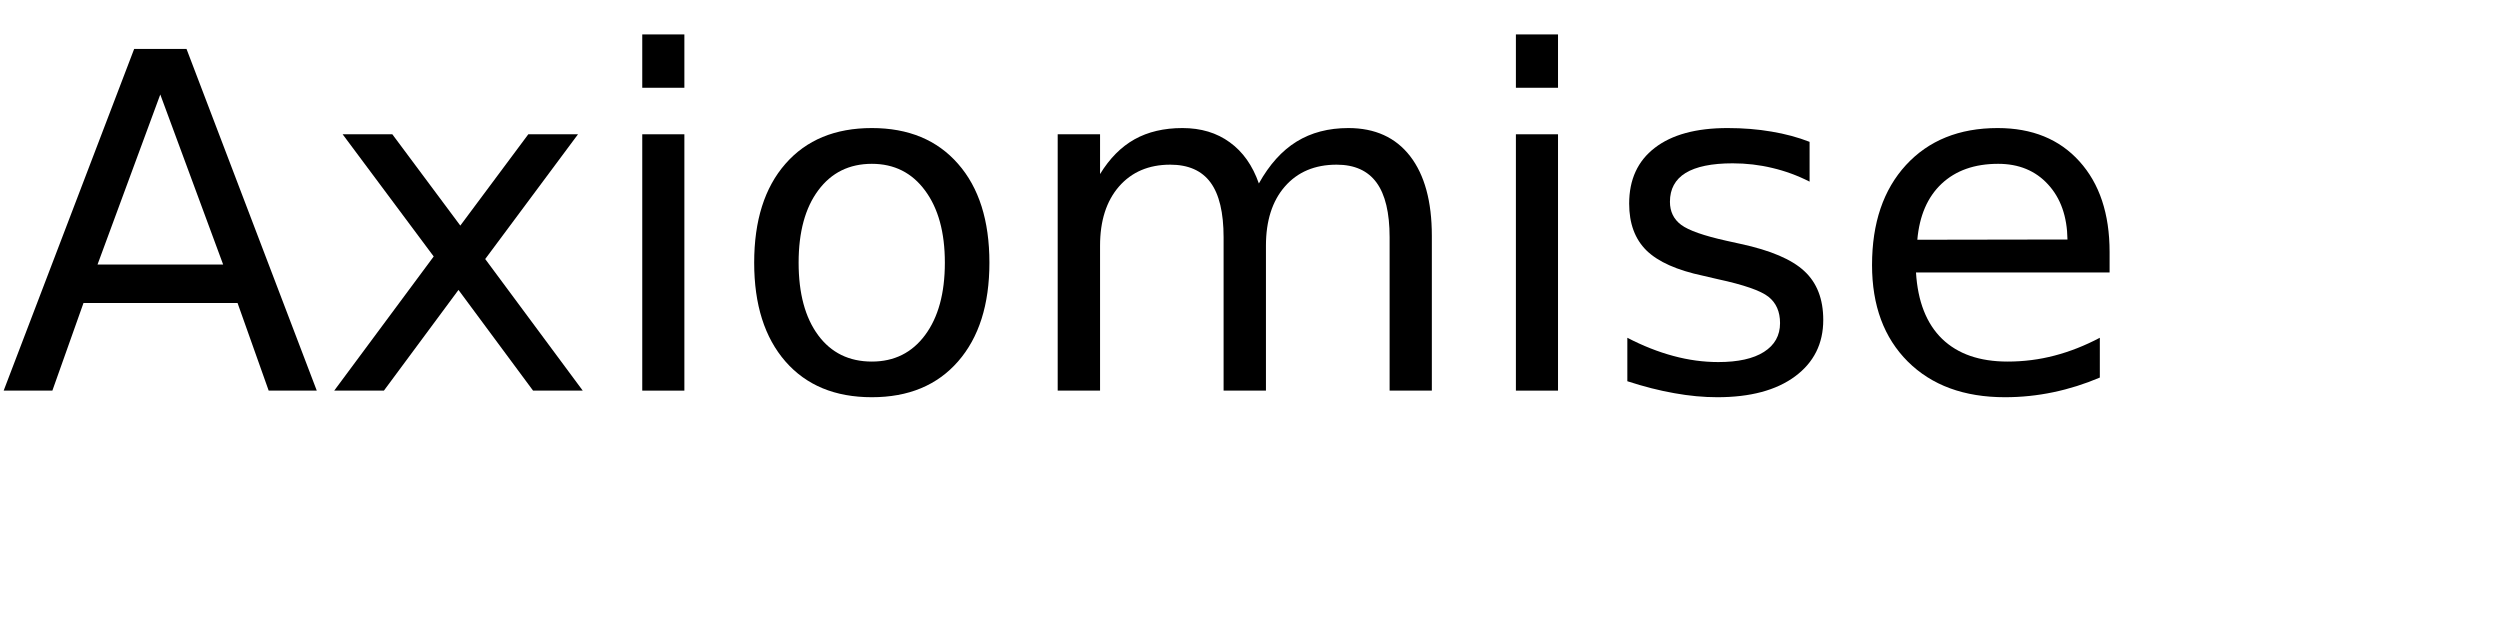
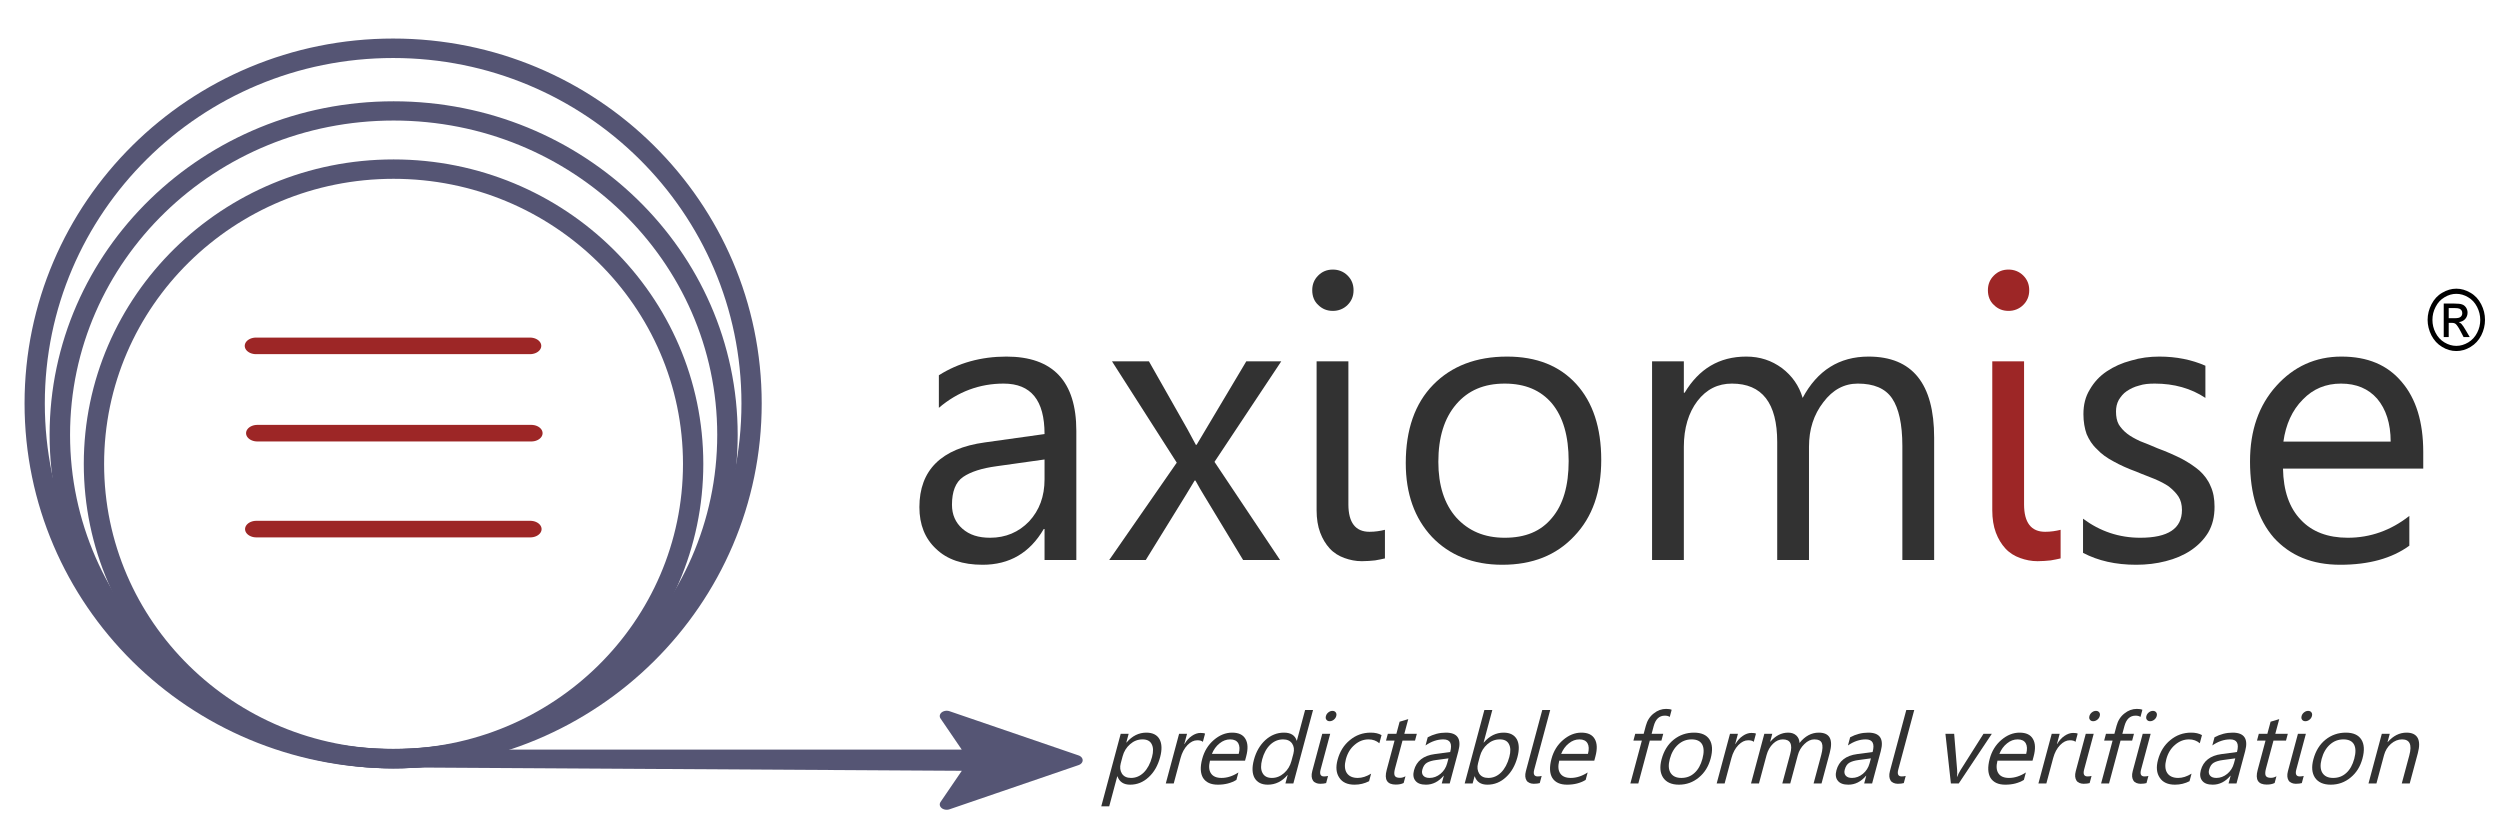
- <svg xmlns="http://www.w3.org/2000/svg" xmlns:xlink="http://www.w3.org/1999/xlink" width="320" height="80" viewBox="0 0 320 80">
-   <defs>
-     <g>
-       <g id="glyph-0-0">
-         <path d="M 20.516 -37.906 L 12.484 -16.141 L 28.562 -16.141 Z M 17.172 -43.734 L 23.875 -43.734 L 40.547 0 L 34.391 0 L 30.406 -11.219 L 10.688 -11.219 L 6.703 0 L 0.469 0 Z M 17.172 -43.734 " />
+ <svg xmlns="http://www.w3.org/2000/svg" width="100%" height="100%" viewBox="0 0 2517 838" version="1.1" xml:space="preserve" style="fill-rule:evenodd;clip-rule:evenodd;stroke-linecap:round;stroke-linejoin:round;stroke-miterlimit:1.5;">
+   <g id="Artboard1" transform="matrix(1.01893,0,0,0.984718,28.152,40.6769)">
+     <rect x="-27.629" y="-41.308" width="2469.33" height="850.667" style="fill:none;" />
+     <g transform="matrix(1.02134,0,0,1.01552,-312.351,-1225.3)">
+       <ellipse cx="659.108" cy="1572.07" rx="346.78" ry="357.569" style="fill:none;stroke:rgb(85,85,116);stroke-width:19.6px;" />
+     </g>
+     <g transform="matrix(0.951146,0,0,0.926188,-265.577,-1052.76)">
+       <ellipse cx="659.108" cy="1572.07" rx="346.78" ry="357.569" style="fill:none;stroke:rgb(85,85,116);stroke-width:21.25px;" />
+     </g>
+     <g transform="matrix(0.853669,0,0,0.842978,-201.428,-892.193)">
+       <ellipse cx="659.108" cy="1572.07" rx="346.78" ry="357.569" style="fill:none;stroke:rgb(85,85,116);stroke-width:23.52px;" />
+     </g>
+     <g transform="matrix(1.34067,0,0,1.01552,-1178.29,-611.502)">
+       <path d="M1047,909.7L1248.84,909.7L1047,909.7Z" style="fill:none;stroke:rgb(157,38,38);stroke-width:16.71px;" />
+     </g>
+     <g transform="matrix(1.34067,0,0,1.01552,-1176.98,-522.241)">
+       <path d="M1047,909.7L1248.84,909.7L1047,909.7Z" style="fill:none;stroke:rgb(157,38,38);stroke-width:16.71px;" />
+     </g>
+     <g transform="matrix(1.34067,0,0,1.01552,-1177.97,-424.165)">
+       <path d="M1047,909.7L1248.84,909.7L1047,909.7Z" style="fill:none;stroke:rgb(157,38,38);stroke-width:16.71px;" />
+     </g>
+     <g transform="matrix(1.16847,0,0,0.925251,-778.965,-1490.26)">
+       <path d="M965.54,2408.04L973.214,2400.24L1465.98,2400.24L1443.56,2357.27L1552.68,2406.11L1443.56,2454.94L1465.98,2411.97L965.54,2408.04Z" style="fill:rgb(85,85,116);stroke:rgb(85,85,116);stroke-width:11.74px;" />
+     </g>
+     <g transform="matrix(0.98142,0,0,1.01552,-264.82,-1063.31)">
+       <g transform="matrix(400,0,0,400,1149.73,1570.19)">
+         <path d="M0.439,-0L0.359,-0L0.359,-0.078L0.357,-0.078C0.322,-0.018 0.271,0.012 0.203,0.012C0.153,0.012 0.114,-0.001 0.086,-0.028C0.058,-0.054 0.044,-0.089 0.044,-0.133C0.044,-0.226 0.099,-0.281 0.209,-0.296L0.359,-0.317C0.359,-0.402 0.325,-0.444 0.256,-0.444C0.196,-0.444 0.141,-0.424 0.093,-0.383L0.093,-0.465C0.142,-0.496 0.199,-0.512 0.263,-0.512C0.38,-0.512 0.439,-0.45 0.439,-0.325L0.439,-0ZM0.359,-0.253L0.238,-0.236C0.201,-0.231 0.173,-0.222 0.154,-0.209C0.135,-0.196 0.126,-0.172 0.126,-0.139C0.126,-0.114 0.135,-0.094 0.152,-0.079C0.17,-0.063 0.193,-0.056 0.222,-0.056C0.261,-0.056 0.294,-0.07 0.32,-0.097C0.346,-0.125 0.359,-0.16 0.359,-0.203L0.359,-0.253Z" style="fill:rgb(50,50,50);fill-rule:nonzero;" />
      </g>
-       <g id="glyph-0-1">
-         <path d="M 32.938 -32.812 L 21.062 -16.844 L 33.547 0 L 27.188 0 L 17.641 -12.891 L 8.094 0 L 1.734 0 L 14.469 -17.172 L 2.812 -32.812 L 9.172 -32.812 L 17.875 -21.125 L 26.578 -32.812 Z M 32.938 -32.812 " />
+       <g transform="matrix(400,0,0,400,1353.24,1570.19)">
+         <path d="M0.446,-0.5L0.278,-0.247L0.443,-0L0.35,-0L0.252,-0.162C0.246,-0.172 0.238,-0.185 0.23,-0.2L0.228,-0.2C0.226,-0.197 0.219,-0.185 0.205,-0.162L0.105,-0L0.013,-0L0.183,-0.245L0.02,-0.5L0.113,-0.5L0.21,-0.329C0.217,-0.316 0.224,-0.303 0.231,-0.29L0.233,-0.29L0.358,-0.5L0.446,-0.5Z" style="fill:rgb(50,50,50);fill-rule:nonzero;" />
      </g>
-       <g id="glyph-0-2">
-         <path d="M 5.656 -32.812 L 11.047 -32.812 L 11.047 0 L 5.656 0 Z M 5.656 -45.594 L 11.047 -45.594 L 11.047 -38.766 L 5.656 -38.766 Z M 5.656 -45.594 " />
+       <g transform="matrix(400,0,0,400,1536.84,1570.19)">
+         <path d="M0.117,-0.627C0.102,-0.627 0.09,-0.632 0.08,-0.642C0.07,-0.651 0.065,-0.664 0.065,-0.679C0.065,-0.694 0.07,-0.706 0.08,-0.716C0.09,-0.726 0.102,-0.731 0.117,-0.731C0.131,-0.731 0.144,-0.726 0.154,-0.716C0.164,-0.706 0.169,-0.694 0.169,-0.679C0.169,-0.664 0.164,-0.652 0.154,-0.642C0.144,-0.632 0.131,-0.627 0.117,-0.627ZM0.156,-0.14C0.156,-0.094 0.174,-0.071 0.209,-0.071C0.223,-0.071 0.236,-0.073 0.248,-0.076L0.248,-0.004C0.241,-0.002 0.233,-0.001 0.223,0.001C0.213,0.002 0.202,0.003 0.19,0.003C0.174,0.003 0.16,0 0.146,-0.005C0.132,-0.01 0.119,-0.018 0.109,-0.029C0.099,-0.04 0.091,-0.053 0.085,-0.069C0.079,-0.085 0.076,-0.104 0.076,-0.125L0.076,-0.5L0.156,-0.5L0.156,-0.14Z" style="fill:rgb(50,50,50);fill-rule:nonzero;" />
      </g>
-       <g id="glyph-0-3">
-         <path d="M 18.375 -29.031 C 15.477 -29.031 13.191 -27.898 11.516 -25.641 C 9.836 -23.391 9 -20.301 9 -16.375 C 9 -12.445 9.832 -9.352 11.5 -7.094 C 13.164 -4.844 15.457 -3.719 18.375 -3.719 C 21.238 -3.719 23.508 -4.848 25.188 -7.109 C 26.875 -9.379 27.719 -12.469 27.719 -16.375 C 27.719 -20.258 26.875 -23.336 25.188 -25.609 C 23.508 -27.891 21.238 -29.031 18.375 -29.031 Z M 18.375 -33.609 C 23.062 -33.609 26.738 -32.082 29.406 -29.031 C 32.082 -25.988 33.422 -21.77 33.422 -16.375 C 33.422 -11.008 32.082 -6.797 29.406 -3.734 C 26.738 -0.68 23.062 0.844 18.375 0.844 C 13.664 0.844 9.977 -0.68 7.312 -3.734 C 4.645 -6.797 3.312 -11.008 3.312 -16.375 C 3.312 -21.77 4.645 -25.988 7.312 -29.031 C 9.977 -32.082 13.664 -33.609 18.375 -33.609 Z M 18.375 -33.609 " />
+       <g transform="matrix(400,0,0,400,1638.21,1570.19)">
+         <path d="M0.29,0.012C0.216,0.012 0.157,-0.012 0.113,-0.058C0.069,-0.105 0.047,-0.167 0.047,-0.244C0.047,-0.328 0.07,-0.394 0.116,-0.441C0.162,-0.488 0.224,-0.512 0.302,-0.512C0.376,-0.512 0.434,-0.489 0.476,-0.443C0.518,-0.397 0.539,-0.333 0.539,-0.252C0.539,-0.172 0.517,-0.108 0.471,-0.06C0.426,-0.012 0.366,0.012 0.29,0.012ZM0.296,-0.444C0.244,-0.444 0.204,-0.427 0.174,-0.392C0.144,-0.357 0.129,-0.309 0.129,-0.247C0.129,-0.188 0.144,-0.141 0.174,-0.107C0.205,-0.073 0.245,-0.056 0.296,-0.056C0.348,-0.056 0.387,-0.072 0.415,-0.106C0.443,-0.139 0.457,-0.187 0.457,-0.249C0.457,-0.312 0.443,-0.36 0.415,-0.394C0.387,-0.427 0.348,-0.444 0.296,-0.444Z" style="fill:rgb(50,50,50);fill-rule:nonzero;" />
      </g>
-       <g id="glyph-0-4">
-         <path d="M 31.203 -26.516 C 32.547 -28.93 34.156 -30.719 36.031 -31.875 C 37.906 -33.031 40.113 -33.609 42.656 -33.609 C 46.07 -33.609 48.707 -32.41 50.562 -30.016 C 52.414 -27.617 53.344 -24.219 53.344 -19.812 L 53.344 0 L 47.938 0 L 47.938 -19.625 C 47.938 -22.77 47.379 -25.102 46.266 -26.625 C 45.148 -28.156 43.445 -28.922 41.156 -28.922 C 38.363 -28.922 36.156 -27.988 34.531 -26.125 C 32.914 -24.27 32.109 -21.742 32.109 -18.547 L 32.109 0 L 26.688 0 L 26.688 -19.625 C 26.688 -22.789 26.129 -25.129 25.016 -26.641 C 23.898 -28.16 22.18 -28.922 19.859 -28.922 C 17.109 -28.922 14.922 -27.988 13.297 -26.125 C 11.68 -24.258 10.875 -21.734 10.875 -18.547 L 10.875 0 L 5.453 0 L 5.453 -32.812 L 10.875 -32.812 L 10.875 -27.719 C 12.102 -29.727 13.578 -31.211 15.297 -32.172 C 17.016 -33.129 19.055 -33.609 21.422 -33.609 C 23.797 -33.609 25.816 -33 27.484 -31.781 C 29.16 -30.57 30.398 -28.816 31.203 -26.516 Z M 31.203 -26.516 " />
+       <g transform="matrix(400,0,0,400,1872.58,1570.19)">
+         <path d="M0.791,-0L0.711,-0L0.711,-0.287C0.711,-0.342 0.702,-0.382 0.685,-0.407C0.668,-0.432 0.639,-0.444 0.599,-0.444C0.565,-0.444 0.536,-0.429 0.512,-0.397C0.488,-0.366 0.476,-0.329 0.476,-0.285L0.476,-0L0.396,-0L0.396,-0.297C0.396,-0.395 0.358,-0.444 0.282,-0.444C0.247,-0.444 0.218,-0.43 0.195,-0.4C0.173,-0.371 0.161,-0.332 0.161,-0.285L0.161,-0L0.081,-0L0.081,-0.5L0.161,-0.5L0.161,-0.421L0.163,-0.421C0.199,-0.481 0.25,-0.512 0.318,-0.512C0.353,-0.512 0.382,-0.502 0.408,-0.483C0.433,-0.464 0.451,-0.439 0.46,-0.408C0.497,-0.477 0.552,-0.512 0.626,-0.512C0.736,-0.512 0.791,-0.444 0.791,-0.308L0.791,-0Z" style="fill:rgb(50,50,50);fill-rule:nonzero;" />
      </g>
-       <g id="glyph-0-5">
-         <path d="M 26.578 -31.844 L 26.578 -26.75 C 25.047 -27.531 23.457 -28.113 21.812 -28.5 C 20.176 -28.895 18.484 -29.094 16.734 -29.094 C 14.055 -29.094 12.047 -28.68 10.703 -27.859 C 9.367 -27.035 8.703 -25.805 8.703 -24.172 C 8.703 -22.922 9.18 -21.938 10.141 -21.219 C 11.098 -20.508 13.02 -19.832 15.906 -19.188 L 17.75 -18.781 C 21.582 -17.957 24.301 -16.797 25.906 -15.297 C 27.52 -13.805 28.328 -11.723 28.328 -9.047 C 28.328 -6.004 27.117 -3.594 24.703 -1.812 C 22.297 -0.039 18.984 0.844 14.766 0.844 C 13.004 0.844 11.172 0.672 9.266 0.328 C 7.367 -0.004 5.363 -0.516 3.25 -1.203 L 3.25 -6.766 C 5.238 -5.734 7.203 -4.957 9.141 -4.438 C 11.078 -3.914 12.992 -3.656 14.891 -3.656 C 17.422 -3.656 19.367 -4.086 20.734 -4.953 C 22.109 -5.828 22.797 -7.055 22.797 -8.641 C 22.797 -10.109 22.301 -11.234 21.312 -12.016 C 20.32 -12.797 18.16 -13.547 14.828 -14.266 L 12.953 -14.703 C 9.609 -15.41 7.191 -16.488 5.703 -17.938 C 4.223 -19.395 3.484 -21.395 3.484 -23.938 C 3.484 -27.02 4.578 -29.398 6.766 -31.078 C 8.953 -32.766 12.055 -33.609 16.078 -33.609 C 18.078 -33.609 19.953 -33.457 21.703 -33.156 C 23.461 -32.863 25.086 -32.426 26.578 -31.844 Z M 26.578 -31.844 " />
+       <g transform="matrix(400,0,0,400,2217.11,1570.19)">
+         <path d="M0.117,-0.627C0.102,-0.627 0.09,-0.632 0.08,-0.642C0.07,-0.651 0.065,-0.664 0.065,-0.679C0.065,-0.694 0.07,-0.706 0.08,-0.716C0.09,-0.726 0.102,-0.731 0.117,-0.731C0.131,-0.731 0.144,-0.726 0.154,-0.716C0.164,-0.706 0.169,-0.694 0.169,-0.679C0.169,-0.664 0.164,-0.652 0.154,-0.642C0.144,-0.632 0.131,-0.627 0.117,-0.627ZM0.156,-0.14C0.156,-0.094 0.174,-0.071 0.209,-0.071C0.223,-0.071 0.236,-0.073 0.248,-0.076L0.248,-0.004C0.241,-0.002 0.233,-0.001 0.223,0.001C0.213,0.002 0.202,0.003 0.19,0.003C0.174,0.003 0.16,0 0.146,-0.005C0.132,-0.01 0.119,-0.018 0.109,-0.029C0.099,-0.04 0.091,-0.053 0.085,-0.069C0.079,-0.085 0.076,-0.104 0.076,-0.125L0.076,-0.5L0.156,-0.5L0.156,-0.14Z" style="fill:rgb(157,38,38);fill-rule:nonzero;" />
      </g>
-       <g id="glyph-0-6">
-         <path d="M 33.719 -17.75 L 33.719 -15.125 L 8.938 -15.125 C 9.164 -11.406 10.281 -8.57 12.281 -6.625 C 14.289 -4.688 17.082 -3.719 20.656 -3.719 C 22.727 -3.719 24.734 -3.973 26.672 -4.484 C 28.617 -4.992 30.551 -5.754 32.469 -6.766 L 32.469 -1.672 C 30.531 -0.848 28.547 -0.223 26.516 0.203 C 24.484 0.629 22.422 0.844 20.328 0.844 C 15.098 0.844 10.953 -0.676 7.891 -3.719 C 4.836 -6.77 3.312 -10.891 3.312 -16.078 C 3.312 -21.453 4.758 -25.719 7.656 -28.875 C 10.562 -32.031 14.473 -33.609 19.391 -33.609 C 23.805 -33.609 27.297 -32.188 29.859 -29.344 C 32.43 -26.5 33.719 -22.633 33.719 -17.75 Z M 28.328 -19.344 C 28.285 -22.289 27.457 -24.641 25.844 -26.391 C 24.238 -28.148 22.109 -29.031 19.453 -29.031 C 16.441 -29.031 14.031 -28.18 12.219 -26.484 C 10.414 -24.785 9.379 -22.395 9.109 -19.312 Z M 28.328 -19.344 " />
+       <g transform="matrix(400,0,0,400,2318.48,1570.19)">
+         <path d="M0.051,-0.018L0.051,-0.104C0.094,-0.072 0.142,-0.056 0.195,-0.056C0.265,-0.056 0.3,-0.079 0.3,-0.126C0.3,-0.139 0.297,-0.151 0.291,-0.16C0.285,-0.169 0.277,-0.177 0.267,-0.185C0.257,-0.192 0.245,-0.198 0.231,-0.204C0.217,-0.21 0.202,-0.215 0.186,-0.222C0.164,-0.23 0.144,-0.239 0.128,-0.248C0.111,-0.257 0.097,-0.267 0.086,-0.279C0.074,-0.29 0.066,-0.303 0.06,-0.317C0.055,-0.331 0.052,-0.348 0.052,-0.367C0.052,-0.391 0.057,-0.411 0.068,-0.429C0.079,-0.448 0.093,-0.463 0.111,-0.475C0.129,-0.487 0.149,-0.496 0.172,-0.502C0.195,-0.509 0.219,-0.512 0.243,-0.512C0.286,-0.512 0.325,-0.504 0.359,-0.489L0.359,-0.408C0.323,-0.432 0.28,-0.444 0.232,-0.444C0.217,-0.444 0.204,-0.443 0.192,-0.439C0.18,-0.436 0.17,-0.431 0.161,-0.425C0.152,-0.419 0.146,-0.411 0.141,-0.403C0.136,-0.394 0.134,-0.384 0.134,-0.374C0.134,-0.361 0.136,-0.35 0.141,-0.341C0.146,-0.333 0.153,-0.325 0.162,-0.318C0.171,-0.311 0.182,-0.305 0.195,-0.299C0.208,-0.294 0.223,-0.288 0.239,-0.281C0.261,-0.273 0.281,-0.264 0.299,-0.255C0.316,-0.246 0.331,-0.236 0.344,-0.225C0.356,-0.214 0.366,-0.201 0.372,-0.186C0.379,-0.171 0.382,-0.154 0.382,-0.134C0.382,-0.109 0.377,-0.088 0.366,-0.069C0.355,-0.051 0.34,-0.036 0.322,-0.024C0.304,-0.012 0.283,-0.003 0.259,0.003C0.236,0.009 0.211,0.012 0.185,0.012C0.133,0.012 0.089,0.002 0.051,-0.018Z" style="fill:rgb(50,50,50);fill-rule:nonzero;" />
+       </g>
+       <g transform="matrix(400,0,0,400,2488.21,1570.19)">
+         <path d="M0.483,-0.23L0.13,-0.23C0.131,-0.174 0.146,-0.131 0.175,-0.101C0.203,-0.071 0.243,-0.056 0.293,-0.056C0.349,-0.056 0.401,-0.074 0.448,-0.111L0.448,-0.036C0.404,-0.004 0.346,0.012 0.274,0.012C0.203,0.012 0.148,-0.011 0.107,-0.056C0.067,-0.102 0.047,-0.166 0.047,-0.248C0.047,-0.326 0.069,-0.389 0.113,-0.438C0.157,-0.487 0.212,-0.512 0.277,-0.512C0.343,-0.512 0.393,-0.491 0.429,-0.448C0.465,-0.406 0.483,-0.347 0.483,-0.272L0.483,-0.23ZM0.401,-0.298C0.401,-0.344 0.389,-0.38 0.367,-0.406C0.345,-0.431 0.315,-0.444 0.276,-0.444C0.238,-0.444 0.206,-0.431 0.18,-0.404C0.153,-0.377 0.137,-0.341 0.131,-0.298L0.401,-0.298Z" style="fill:rgb(50,50,50);fill-rule:nonzero;" />
      </g>
    </g>
-   </defs>
-   <g fill="rgb(0%, 0%, 0%)" fill-opacity="1">
-     <use xlink:href="#glyph-0-0" x="0" y="50" />
-     <use xlink:href="#glyph-0-1" x="41.045" y="50" />
-     <use xlink:href="#glyph-0-2" x="76.553" y="50" />
-     <use xlink:href="#glyph-0-3" x="93.223" y="50" />
-     <use xlink:href="#glyph-0-4" x="129.932" y="50" />
-     <use xlink:href="#glyph-0-2" x="188.379" y="50" />
-     <use xlink:href="#glyph-0-5" x="205.049" y="50" />
-     <use xlink:href="#glyph-0-6" x="236.309" y="50" />
+     <g transform="matrix(0.98142,0,0,1.01552,-11.5214,-1186.71)">
+       <g transform="matrix(100,0,-26.7949,100,1090.41,1916.71)">
+         <path d="M0.163,-0.072L0.161,-0.072L0.161,0.23L0.081,0.23L0.081,-0.5L0.161,-0.5L0.161,-0.412L0.163,-0.412C0.202,-0.479 0.26,-0.512 0.336,-0.512C0.4,-0.512 0.451,-0.489 0.487,-0.445C0.523,-0.4 0.541,-0.34 0.541,-0.265C0.541,-0.181 0.521,-0.114 0.48,-0.064C0.439,-0.013 0.384,0.012 0.313,0.012C0.248,0.012 0.198,-0.016 0.163,-0.072ZM0.161,-0.274L0.161,-0.204C0.161,-0.163 0.175,-0.128 0.201,-0.099C0.228,-0.07 0.262,-0.056 0.304,-0.056C0.352,-0.056 0.39,-0.074 0.418,-0.111C0.445,-0.148 0.459,-0.2 0.459,-0.266C0.459,-0.322 0.446,-0.365 0.42,-0.397C0.395,-0.429 0.36,-0.444 0.316,-0.444C0.269,-0.444 0.232,-0.428 0.204,-0.396C0.175,-0.363 0.161,-0.323 0.161,-0.274Z" style="fill:rgb(50,50,50);fill-rule:nonzero;" />
+       </g>
+       <g transform="matrix(100,0,-26.7949,100,1149.2,1916.71)">
+         <path d="M0.342,-0.419C0.328,-0.43 0.308,-0.435 0.281,-0.435C0.247,-0.435 0.219,-0.419 0.196,-0.387C0.173,-0.354 0.161,-0.311 0.161,-0.255L0.161,-0L0.081,-0L0.081,-0.5L0.161,-0.5L0.161,-0.397L0.163,-0.397C0.174,-0.432 0.192,-0.46 0.215,-0.479C0.239,-0.499 0.265,-0.509 0.294,-0.509C0.315,-0.509 0.331,-0.507 0.342,-0.502L0.342,-0.419Z" style="fill:rgb(50,50,50);fill-rule:nonzero;" />
+       </g>
+       <g transform="matrix(100,0,-26.7949,100,1182.64,1916.71)">
+         <path d="M0.483,-0.23L0.13,-0.23C0.131,-0.174 0.146,-0.131 0.175,-0.101C0.203,-0.071 0.243,-0.056 0.293,-0.056C0.349,-0.056 0.401,-0.074 0.448,-0.111L0.448,-0.036C0.404,-0.004 0.346,0.012 0.274,0.012C0.203,0.012 0.148,-0.011 0.107,-0.056C0.067,-0.102 0.047,-0.166 0.047,-0.248C0.047,-0.326 0.069,-0.389 0.113,-0.438C0.157,-0.487 0.212,-0.512 0.277,-0.512C0.343,-0.512 0.393,-0.491 0.429,-0.448C0.465,-0.406 0.483,-0.347 0.483,-0.272L0.483,-0.23ZM0.401,-0.298C0.401,-0.344 0.389,-0.38 0.367,-0.406C0.345,-0.431 0.315,-0.444 0.276,-0.444C0.238,-0.444 0.206,-0.431 0.18,-0.404C0.153,-0.377 0.137,-0.341 0.131,-0.298L0.401,-0.298Z" style="fill:rgb(50,50,50);fill-rule:nonzero;" />
+       </g>
+       <g transform="matrix(100,0,-26.7949,100,1234.94,1916.71)">
+         <path d="M0.508,-0L0.428,-0L0.428,-0.085L0.426,-0.085C0.389,-0.021 0.331,0.012 0.254,0.012C0.191,0.012 0.141,-0.011 0.103,-0.055C0.066,-0.1 0.047,-0.161 0.047,-0.238C0.047,-0.321 0.068,-0.387 0.109,-0.437C0.151,-0.487 0.207,-0.512 0.276,-0.512C0.345,-0.512 0.395,-0.485 0.426,-0.431L0.428,-0.431L0.428,-0.74L0.508,-0.74L0.508,-0ZM0.428,-0.226L0.428,-0.3C0.428,-0.34 0.414,-0.374 0.388,-0.402C0.361,-0.43 0.327,-0.444 0.286,-0.444C0.237,-0.444 0.199,-0.426 0.171,-0.391C0.143,-0.355 0.129,-0.305 0.129,-0.242C0.129,-0.185 0.142,-0.139 0.169,-0.106C0.196,-0.072 0.232,-0.056 0.277,-0.056C0.322,-0.056 0.358,-0.072 0.386,-0.104C0.414,-0.136 0.428,-0.177 0.428,-0.226Z" style="fill:rgb(50,50,50);fill-rule:nonzero;" />
+       </g>
+       <g transform="matrix(100,0,-26.7949,100,1293.83,1916.71)">
+         <path d="M0.117,-0.627C0.102,-0.627 0.09,-0.632 0.08,-0.642C0.07,-0.651 0.065,-0.664 0.065,-0.679C0.065,-0.694 0.07,-0.706 0.08,-0.716C0.09,-0.726 0.102,-0.731 0.117,-0.731C0.131,-0.731 0.144,-0.726 0.154,-0.716C0.164,-0.706 0.169,-0.694 0.169,-0.679C0.169,-0.664 0.164,-0.652 0.154,-0.642C0.144,-0.632 0.131,-0.627 0.117,-0.627ZM0.156,-0.14C0.156,-0.094 0.174,-0.071 0.209,-0.071C0.223,-0.071 0.236,-0.073 0.248,-0.076L0.248,-0.004C0.241,-0.002 0.233,-0.001 0.223,0.001C0.213,0.002 0.202,0.003 0.19,0.003C0.174,0.003 0.16,0 0.146,-0.005C0.132,-0.01 0.119,-0.018 0.109,-0.029C0.099,-0.04 0.091,-0.053 0.085,-0.069C0.079,-0.085 0.076,-0.104 0.076,-0.125L0.076,-0.5L0.156,-0.5L0.156,-0.14Z" style="fill:rgb(50,50,50);fill-rule:nonzero;" />
+       </g>
+       <g transform="matrix(100,0,-26.7949,100,1319.17,1916.71)">
+         <path d="M0.422,-0.023C0.383,0 0.338,0.012 0.285,0.012C0.214,0.012 0.156,-0.011 0.113,-0.058C0.069,-0.104 0.047,-0.164 0.047,-0.238C0.047,-0.321 0.07,-0.387 0.118,-0.437C0.165,-0.487 0.228,-0.512 0.307,-0.512C0.351,-0.512 0.389,-0.504 0.423,-0.487L0.423,-0.405C0.386,-0.431 0.346,-0.444 0.304,-0.444C0.253,-0.444 0.211,-0.426 0.178,-0.389C0.145,-0.353 0.129,-0.305 0.129,-0.245C0.129,-0.187 0.144,-0.14 0.175,-0.106C0.206,-0.073 0.247,-0.056 0.299,-0.056C0.342,-0.056 0.383,-0.07 0.422,-0.099L0.422,-0.023Z" style="fill:rgb(50,50,50);fill-rule:nonzero;" />
+       </g>
+       <g transform="matrix(100,0,-26.7949,100,1365.36,1916.71)">
+         <path d="M0.313,-0.005C0.294,0.006 0.269,0.011 0.238,0.011C0.151,0.011 0.107,-0.038 0.107,-0.136L0.107,-0.432L0.021,-0.432L0.021,-0.5L0.107,-0.5L0.107,-0.622L0.187,-0.648L0.187,-0.5L0.313,-0.5L0.313,-0.432L0.187,-0.432L0.187,-0.15C0.187,-0.116 0.193,-0.092 0.204,-0.078C0.215,-0.064 0.234,-0.057 0.261,-0.057C0.281,-0.057 0.298,-0.062 0.313,-0.073L0.313,-0.005Z" style="fill:rgb(50,50,50);fill-rule:nonzero;" />
+       </g>
+       <g transform="matrix(100,0,-26.7949,100,1399.25,1916.71)">
+         <path d="M0.439,-0L0.359,-0L0.359,-0.078L0.357,-0.078C0.322,-0.018 0.271,0.012 0.203,0.012C0.153,0.012 0.114,-0.001 0.086,-0.028C0.058,-0.054 0.044,-0.089 0.044,-0.133C0.044,-0.226 0.099,-0.281 0.209,-0.296L0.359,-0.317C0.359,-0.402 0.325,-0.444 0.256,-0.444C0.196,-0.444 0.141,-0.424 0.093,-0.383L0.093,-0.465C0.142,-0.496 0.199,-0.512 0.263,-0.512C0.38,-0.512 0.439,-0.45 0.439,-0.325L0.439,-0ZM0.359,-0.253L0.238,-0.236C0.201,-0.231 0.173,-0.222 0.154,-0.209C0.135,-0.196 0.126,-0.172 0.126,-0.139C0.126,-0.114 0.135,-0.094 0.152,-0.079C0.17,-0.063 0.193,-0.056 0.222,-0.056C0.261,-0.056 0.294,-0.07 0.32,-0.097C0.346,-0.125 0.359,-0.16 0.359,-0.203L0.359,-0.253Z" style="fill:rgb(50,50,50);fill-rule:nonzero;" />
+       </g>
+       <g transform="matrix(100,0,-26.7949,100,1450.13,1916.71)">
+         <path d="M0.163,-0.072L0.161,-0.072L0.161,-0L0.081,-0L0.081,-0.74L0.161,-0.74L0.161,-0.412L0.163,-0.412C0.202,-0.479 0.26,-0.512 0.336,-0.512C0.4,-0.512 0.45,-0.489 0.487,-0.445C0.523,-0.4 0.541,-0.34 0.541,-0.265C0.541,-0.181 0.521,-0.114 0.48,-0.064C0.439,-0.013 0.384,0.012 0.313,0.012C0.247,0.012 0.197,-0.016 0.163,-0.072ZM0.161,-0.274L0.161,-0.204C0.161,-0.163 0.175,-0.128 0.201,-0.099C0.228,-0.07 0.262,-0.056 0.304,-0.056C0.352,-0.056 0.39,-0.074 0.418,-0.111C0.445,-0.148 0.459,-0.2 0.459,-0.266C0.459,-0.322 0.446,-0.365 0.42,-0.397C0.395,-0.429 0.36,-0.444 0.316,-0.444C0.269,-0.444 0.232,-0.428 0.204,-0.396C0.175,-0.363 0.161,-0.323 0.161,-0.274Z" style="fill:rgb(50,50,50);fill-rule:nonzero;" />
+       </g>
+       <g transform="matrix(100,0,-26.7949,100,1508.91,1916.71)">
+         <path d="M0.156,-0.14C0.156,-0.094 0.174,-0.071 0.209,-0.071C0.223,-0.071 0.236,-0.073 0.248,-0.076L0.248,-0.004C0.241,-0.002 0.233,-0.001 0.223,0.001C0.213,0.002 0.202,0.003 0.19,0.003C0.174,0.003 0.16,0 0.146,-0.005C0.132,-0.01 0.119,-0.018 0.109,-0.029C0.099,-0.04 0.091,-0.053 0.085,-0.069C0.079,-0.085 0.076,-0.104 0.076,-0.125L0.076,-0.74L0.156,-0.74L0.156,-0.14Z" style="fill:rgb(50,50,50);fill-rule:nonzero;" />
+       </g>
+       <g transform="matrix(100,0,-26.7949,100,1534.26,1916.71)">
+         <path d="M0.483,-0.23L0.13,-0.23C0.131,-0.174 0.146,-0.131 0.175,-0.101C0.203,-0.071 0.243,-0.056 0.293,-0.056C0.349,-0.056 0.401,-0.074 0.448,-0.111L0.448,-0.036C0.404,-0.004 0.346,0.012 0.274,0.012C0.203,0.012 0.148,-0.011 0.107,-0.056C0.067,-0.102 0.047,-0.166 0.047,-0.248C0.047,-0.326 0.069,-0.389 0.113,-0.438C0.157,-0.487 0.212,-0.512 0.277,-0.512C0.343,-0.512 0.393,-0.491 0.429,-0.448C0.465,-0.406 0.483,-0.347 0.483,-0.272L0.483,-0.23ZM0.401,-0.298C0.401,-0.344 0.389,-0.38 0.367,-0.406C0.345,-0.431 0.315,-0.444 0.276,-0.444C0.238,-0.444 0.206,-0.431 0.18,-0.404C0.153,-0.377 0.137,-0.341 0.131,-0.298L0.401,-0.298Z" style="fill:rgb(50,50,50);fill-rule:nonzero;" />
+       </g>
+       <g transform="matrix(100,0,-26.7949,100,1613.94,1916.71)">
+         <path d="M0.328,-0.67C0.313,-0.679 0.295,-0.683 0.275,-0.683C0.219,-0.683 0.191,-0.648 0.191,-0.577L0.191,-0.5L0.308,-0.5L0.308,-0.432L0.191,-0.432L0.191,-0L0.111,-0L0.111,-0.432L0.026,-0.432L0.026,-0.5L0.111,-0.5L0.111,-0.581C0.111,-0.633 0.126,-0.675 0.157,-0.705C0.187,-0.736 0.225,-0.751 0.27,-0.751C0.294,-0.751 0.314,-0.748 0.328,-0.742L0.328,-0.67Z" style="fill:rgb(50,50,50);fill-rule:nonzero;" />
+       </g>
+       <g transform="matrix(100,0,-26.7949,100,1645.24,1916.71)">
+         <path d="M0.29,0.012C0.216,0.012 0.157,-0.012 0.113,-0.058C0.069,-0.105 0.047,-0.167 0.047,-0.244C0.047,-0.328 0.07,-0.394 0.116,-0.441C0.162,-0.488 0.224,-0.512 0.302,-0.512C0.376,-0.512 0.434,-0.489 0.476,-0.443C0.518,-0.397 0.539,-0.333 0.539,-0.252C0.539,-0.172 0.517,-0.108 0.471,-0.06C0.426,-0.012 0.366,0.012 0.29,0.012ZM0.296,-0.444C0.244,-0.444 0.204,-0.427 0.174,-0.392C0.144,-0.357 0.129,-0.309 0.129,-0.247C0.129,-0.188 0.144,-0.141 0.174,-0.107C0.205,-0.073 0.245,-0.056 0.296,-0.056C0.348,-0.056 0.387,-0.072 0.415,-0.106C0.443,-0.139 0.457,-0.187 0.457,-0.249C0.457,-0.312 0.443,-0.36 0.415,-0.394C0.387,-0.427 0.348,-0.444 0.296,-0.444Z" style="fill:rgb(50,50,50);fill-rule:nonzero;" />
+       </g>
+       <g transform="matrix(100,0,-26.7949,100,1703.84,1916.71)">
+         <path d="M0.342,-0.419C0.328,-0.43 0.308,-0.435 0.281,-0.435C0.247,-0.435 0.219,-0.419 0.196,-0.387C0.173,-0.354 0.161,-0.311 0.161,-0.255L0.161,-0L0.081,-0L0.081,-0.5L0.161,-0.5L0.161,-0.397L0.163,-0.397C0.174,-0.432 0.192,-0.46 0.215,-0.479C0.239,-0.499 0.265,-0.509 0.294,-0.509C0.315,-0.509 0.331,-0.507 0.342,-0.502L0.342,-0.419Z" style="fill:rgb(50,50,50);fill-rule:nonzero;" />
+       </g>
+       <g transform="matrix(100,0,-26.7949,100,1738.41,1916.71)">
+         <path d="M0.791,-0L0.711,-0L0.711,-0.287C0.711,-0.342 0.702,-0.382 0.685,-0.407C0.668,-0.432 0.639,-0.444 0.599,-0.444C0.565,-0.444 0.536,-0.429 0.512,-0.397C0.488,-0.366 0.476,-0.329 0.476,-0.285L0.476,-0L0.396,-0L0.396,-0.297C0.396,-0.395 0.358,-0.444 0.282,-0.444C0.247,-0.444 0.218,-0.43 0.195,-0.4C0.173,-0.371 0.161,-0.332 0.161,-0.285L0.161,-0L0.081,-0L0.081,-0.5L0.161,-0.5L0.161,-0.421L0.163,-0.421C0.199,-0.481 0.25,-0.512 0.318,-0.512C0.353,-0.512 0.382,-0.502 0.408,-0.483C0.433,-0.464 0.451,-0.439 0.46,-0.408C0.497,-0.477 0.552,-0.512 0.626,-0.512C0.736,-0.512 0.791,-0.444 0.791,-0.308L0.791,-0Z" style="fill:rgb(50,50,50);fill-rule:nonzero;" />
+       </g>
+       <g transform="matrix(100,0,-26.7949,100,1824.54,1916.71)">
+         <path d="M0.439,-0L0.359,-0L0.359,-0.078L0.357,-0.078C0.322,-0.018 0.271,0.012 0.203,0.012C0.153,0.012 0.114,-0.001 0.086,-0.028C0.058,-0.054 0.044,-0.089 0.044,-0.133C0.044,-0.226 0.099,-0.281 0.209,-0.296L0.359,-0.317C0.359,-0.402 0.325,-0.444 0.256,-0.444C0.196,-0.444 0.141,-0.424 0.093,-0.383L0.093,-0.465C0.142,-0.496 0.199,-0.512 0.263,-0.512C0.38,-0.512 0.439,-0.45 0.439,-0.325L0.439,-0ZM0.359,-0.253L0.238,-0.236C0.201,-0.231 0.173,-0.222 0.154,-0.209C0.135,-0.196 0.126,-0.172 0.126,-0.139C0.126,-0.114 0.135,-0.094 0.152,-0.079C0.17,-0.063 0.193,-0.056 0.222,-0.056C0.261,-0.056 0.294,-0.07 0.32,-0.097C0.346,-0.125 0.359,-0.16 0.359,-0.203L0.359,-0.253Z" style="fill:rgb(50,50,50);fill-rule:nonzero;" />
+       </g>
+       <g transform="matrix(100,0,-26.7949,100,1875.42,1916.71)">
+         <path d="M0.156,-0.14C0.156,-0.094 0.174,-0.071 0.209,-0.071C0.223,-0.071 0.236,-0.073 0.248,-0.076L0.248,-0.004C0.241,-0.002 0.233,-0.001 0.223,0.001C0.213,0.002 0.202,0.003 0.19,0.003C0.174,0.003 0.16,0 0.146,-0.005C0.132,-0.01 0.119,-0.018 0.109,-0.029C0.099,-0.04 0.091,-0.053 0.085,-0.069C0.079,-0.085 0.076,-0.104 0.076,-0.125L0.076,-0.74L0.156,-0.74L0.156,-0.14Z" style="fill:rgb(50,50,50);fill-rule:nonzero;" />
+       </g>
+       <g transform="matrix(100,0,-26.7949,100,1928.15,1916.71)">
+         <path d="M0.474,-0.5L0.275,-0L0.196,-0L0.007,-0.5L0.095,-0.5L0.222,-0.137C0.231,-0.11 0.237,-0.087 0.239,-0.067L0.241,-0.067C0.244,-0.092 0.25,-0.115 0.257,-0.135L0.39,-0.5L0.474,-0.5Z" style="fill:rgb(50,50,50);fill-rule:nonzero;" />
+       </g>
+       <g transform="matrix(100,0,-26.7949,100,1975.47,1916.71)">
+         <path d="M0.483,-0.23L0.13,-0.23C0.131,-0.174 0.146,-0.131 0.175,-0.101C0.203,-0.071 0.243,-0.056 0.293,-0.056C0.349,-0.056 0.401,-0.074 0.448,-0.111L0.448,-0.036C0.404,-0.004 0.346,0.012 0.274,0.012C0.203,0.012 0.148,-0.011 0.107,-0.056C0.067,-0.102 0.047,-0.166 0.047,-0.248C0.047,-0.326 0.069,-0.389 0.113,-0.438C0.157,-0.487 0.212,-0.512 0.277,-0.512C0.343,-0.512 0.393,-0.491 0.429,-0.448C0.465,-0.406 0.483,-0.347 0.483,-0.272L0.483,-0.23ZM0.401,-0.298C0.401,-0.344 0.389,-0.38 0.367,-0.406C0.345,-0.431 0.315,-0.444 0.276,-0.444C0.238,-0.444 0.206,-0.431 0.18,-0.404C0.153,-0.377 0.137,-0.341 0.131,-0.298L0.401,-0.298Z" style="fill:rgb(50,50,50);fill-rule:nonzero;" />
+       </g>
+       <g transform="matrix(100,0,-26.7949,100,2027.76,1916.71)">
+         <path d="M0.342,-0.419C0.328,-0.43 0.308,-0.435 0.281,-0.435C0.247,-0.435 0.219,-0.419 0.196,-0.387C0.173,-0.354 0.161,-0.311 0.161,-0.255L0.161,-0L0.081,-0L0.081,-0.5L0.161,-0.5L0.161,-0.397L0.163,-0.397C0.174,-0.432 0.192,-0.46 0.215,-0.479C0.239,-0.499 0.265,-0.509 0.294,-0.509C0.315,-0.509 0.331,-0.507 0.342,-0.502L0.342,-0.419Z" style="fill:rgb(50,50,50);fill-rule:nonzero;" />
+       </g>
+       <g transform="matrix(100,0,-26.7949,100,2062.53,1916.71)">
+         <path d="M0.117,-0.627C0.102,-0.627 0.09,-0.632 0.08,-0.642C0.07,-0.651 0.065,-0.664 0.065,-0.679C0.065,-0.694 0.07,-0.706 0.08,-0.716C0.09,-0.726 0.102,-0.731 0.117,-0.731C0.131,-0.731 0.144,-0.726 0.154,-0.716C0.164,-0.706 0.169,-0.694 0.169,-0.679C0.169,-0.664 0.164,-0.652 0.154,-0.642C0.144,-0.632 0.131,-0.627 0.117,-0.627ZM0.156,-0.14C0.156,-0.094 0.174,-0.071 0.209,-0.071C0.223,-0.071 0.236,-0.073 0.248,-0.076L0.248,-0.004C0.241,-0.002 0.233,-0.001 0.223,0.001C0.213,0.002 0.202,0.003 0.19,0.003C0.174,0.003 0.16,0 0.146,-0.005C0.132,-0.01 0.119,-0.018 0.109,-0.029C0.099,-0.04 0.091,-0.053 0.085,-0.069C0.079,-0.085 0.076,-0.104 0.076,-0.125L0.076,-0.5L0.156,-0.5L0.156,-0.14Z" style="fill:rgb(50,50,50);fill-rule:nonzero;" />
+       </g>
+       <g transform="matrix(100,0,-26.7949,100,2087.87,1916.71)">
+         <path d="M0.328,-0.67C0.313,-0.679 0.295,-0.683 0.275,-0.683C0.219,-0.683 0.191,-0.648 0.191,-0.577L0.191,-0.5L0.308,-0.5L0.308,-0.432L0.191,-0.432L0.191,-0L0.111,-0L0.111,-0.432L0.026,-0.432L0.026,-0.5L0.111,-0.5L0.111,-0.581C0.111,-0.633 0.126,-0.675 0.157,-0.705C0.187,-0.736 0.225,-0.751 0.27,-0.751C0.294,-0.751 0.314,-0.748 0.328,-0.742L0.328,-0.67ZM0.437,-0.627C0.422,-0.627 0.41,-0.632 0.4,-0.642C0.39,-0.651 0.385,-0.664 0.385,-0.679C0.385,-0.694 0.39,-0.706 0.4,-0.716C0.41,-0.726 0.422,-0.731 0.437,-0.731C0.451,-0.731 0.464,-0.726 0.474,-0.716C0.484,-0.706 0.489,-0.694 0.489,-0.679C0.489,-0.664 0.484,-0.652 0.474,-0.642C0.464,-0.632 0.451,-0.627 0.437,-0.627ZM0.476,-0.14C0.476,-0.094 0.493,-0.071 0.529,-0.071C0.543,-0.071 0.556,-0.073 0.567,-0.076L0.567,-0.004C0.561,-0.002 0.553,-0.001 0.543,0.001C0.532,0.002 0.522,0.003 0.51,0.003C0.494,0.003 0.479,0 0.465,-0.005C0.451,-0.01 0.439,-0.018 0.429,-0.029C0.419,-0.04 0.411,-0.053 0.405,-0.069C0.399,-0.085 0.396,-0.104 0.396,-0.125L0.396,-0.5L0.476,-0.5L0.476,-0.14Z" style="fill:rgb(50,50,50);fill-rule:nonzero;" />
+       </g>
+       <g transform="matrix(100,0,-26.7949,100,2145.19,1916.71)">
+         <path d="M0.422,-0.023C0.383,0 0.338,0.012 0.285,0.012C0.214,0.012 0.156,-0.011 0.113,-0.058C0.069,-0.104 0.047,-0.164 0.047,-0.238C0.047,-0.321 0.07,-0.387 0.118,-0.437C0.165,-0.487 0.228,-0.512 0.307,-0.512C0.351,-0.512 0.389,-0.504 0.423,-0.487L0.423,-0.405C0.386,-0.431 0.346,-0.444 0.304,-0.444C0.253,-0.444 0.211,-0.426 0.178,-0.389C0.145,-0.353 0.129,-0.305 0.129,-0.245C0.129,-0.187 0.144,-0.14 0.175,-0.106C0.206,-0.073 0.247,-0.056 0.299,-0.056C0.342,-0.056 0.383,-0.07 0.422,-0.099L0.422,-0.023Z" style="fill:rgb(50,50,50);fill-rule:nonzero;" />
+       </g>
+       <g transform="matrix(100,0,-26.7949,100,2191.39,1916.71)">
+         <path d="M0.439,-0L0.359,-0L0.359,-0.078L0.357,-0.078C0.322,-0.018 0.271,0.012 0.203,0.012C0.153,0.012 0.114,-0.001 0.086,-0.028C0.058,-0.054 0.044,-0.089 0.044,-0.133C0.044,-0.226 0.099,-0.281 0.209,-0.296L0.359,-0.317C0.359,-0.402 0.325,-0.444 0.256,-0.444C0.196,-0.444 0.141,-0.424 0.093,-0.383L0.093,-0.465C0.142,-0.496 0.199,-0.512 0.263,-0.512C0.38,-0.512 0.439,-0.45 0.439,-0.325L0.439,-0ZM0.359,-0.253L0.238,-0.236C0.201,-0.231 0.173,-0.222 0.154,-0.209C0.135,-0.196 0.126,-0.172 0.126,-0.139C0.126,-0.114 0.135,-0.094 0.152,-0.079C0.17,-0.063 0.193,-0.056 0.222,-0.056C0.261,-0.056 0.294,-0.07 0.32,-0.097C0.346,-0.125 0.359,-0.16 0.359,-0.203L0.359,-0.253Z" style="fill:rgb(50,50,50);fill-rule:nonzero;" />
+       </g>
+       <g transform="matrix(100,0,-26.7949,100,2242.26,1916.71)">
+         <path d="M0.313,-0.005C0.294,0.006 0.269,0.011 0.238,0.011C0.151,0.011 0.107,-0.038 0.107,-0.136L0.107,-0.432L0.021,-0.432L0.021,-0.5L0.107,-0.5L0.107,-0.622L0.187,-0.648L0.187,-0.5L0.313,-0.5L0.313,-0.432L0.187,-0.432L0.187,-0.15C0.187,-0.116 0.193,-0.092 0.204,-0.078C0.215,-0.064 0.234,-0.057 0.261,-0.057C0.281,-0.057 0.298,-0.062 0.313,-0.073L0.313,-0.005Z" style="fill:rgb(50,50,50);fill-rule:nonzero;" />
+       </g>
+       <g transform="matrix(100,0,-26.7949,100,2276.15,1916.71)">
+         <path d="M0.117,-0.627C0.102,-0.627 0.09,-0.632 0.08,-0.642C0.07,-0.651 0.065,-0.664 0.065,-0.679C0.065,-0.694 0.07,-0.706 0.08,-0.716C0.09,-0.726 0.102,-0.731 0.117,-0.731C0.131,-0.731 0.144,-0.726 0.154,-0.716C0.164,-0.706 0.169,-0.694 0.169,-0.679C0.169,-0.664 0.164,-0.652 0.154,-0.642C0.144,-0.632 0.131,-0.627 0.117,-0.627ZM0.156,-0.14C0.156,-0.094 0.174,-0.071 0.209,-0.071C0.223,-0.071 0.236,-0.073 0.248,-0.076L0.248,-0.004C0.241,-0.002 0.233,-0.001 0.223,0.001C0.213,0.002 0.202,0.003 0.19,0.003C0.174,0.003 0.16,0 0.146,-0.005C0.132,-0.01 0.119,-0.018 0.109,-0.029C0.099,-0.04 0.091,-0.053 0.085,-0.069C0.079,-0.085 0.076,-0.104 0.076,-0.125L0.076,-0.5L0.156,-0.5L0.156,-0.14Z" style="fill:rgb(50,50,50);fill-rule:nonzero;" />
+       </g>
+       <g transform="matrix(100,0,-26.7949,100,2301.49,1916.71)">
+         <path d="M0.29,0.012C0.216,0.012 0.157,-0.012 0.113,-0.058C0.069,-0.105 0.047,-0.167 0.047,-0.244C0.047,-0.328 0.07,-0.394 0.116,-0.441C0.162,-0.488 0.224,-0.512 0.302,-0.512C0.376,-0.512 0.434,-0.489 0.476,-0.443C0.518,-0.397 0.539,-0.333 0.539,-0.252C0.539,-0.172 0.517,-0.108 0.471,-0.06C0.426,-0.012 0.366,0.012 0.29,0.012ZM0.296,-0.444C0.244,-0.444 0.204,-0.427 0.174,-0.392C0.144,-0.357 0.129,-0.309 0.129,-0.247C0.129,-0.188 0.144,-0.141 0.174,-0.107C0.205,-0.073 0.245,-0.056 0.296,-0.056C0.348,-0.056 0.387,-0.072 0.415,-0.106C0.443,-0.139 0.457,-0.187 0.457,-0.249C0.457,-0.312 0.443,-0.36 0.415,-0.394C0.387,-0.427 0.348,-0.444 0.296,-0.444Z" style="fill:rgb(50,50,50);fill-rule:nonzero;" />
+       </g>
+       <g transform="matrix(100,0,-26.7949,100,2360.09,1916.71)">
+         <path d="M0.496,-0L0.416,-0L0.416,-0.285C0.416,-0.391 0.377,-0.444 0.3,-0.444C0.26,-0.444 0.227,-0.429 0.2,-0.399C0.174,-0.369 0.161,-0.331 0.161,-0.285L0.161,-0L0.081,-0L0.081,-0.5L0.161,-0.5L0.161,-0.417L0.163,-0.417C0.201,-0.48 0.256,-0.512 0.327,-0.512C0.382,-0.512 0.424,-0.494 0.453,-0.459C0.482,-0.423 0.496,-0.372 0.496,-0.306L0.496,-0Z" style="fill:rgb(50,50,50);fill-rule:nonzero;" />
+       </g>
+     </g>
+     <g transform="matrix(2.51288,0,0,2.82525,-1676.97,-69.8092)">
+       <g transform="matrix(30.6201,0,0,30.6201,1610.89,136.848)">
+         <path d="M0.37,-0.728C0.432,-0.728 0.492,-0.712 0.551,-0.68C0.61,-0.649 0.656,-0.603 0.689,-0.544C0.722,-0.485 0.738,-0.424 0.738,-0.359C0.738,-0.296 0.722,-0.235 0.69,-0.176C0.657,-0.118 0.612,-0.072 0.553,-0.04C0.495,-0.007 0.434,0.009 0.37,0.009C0.306,0.009 0.245,-0.007 0.187,-0.04C0.128,-0.072 0.083,-0.118 0.05,-0.176C0.018,-0.235 0.001,-0.296 0.001,-0.359C0.001,-0.424 0.018,-0.485 0.051,-0.544C0.084,-0.603 0.13,-0.649 0.189,-0.68C0.248,-0.712 0.308,-0.728 0.37,-0.728ZM0.37,-0.667C0.318,-0.667 0.268,-0.654 0.219,-0.627C0.17,-0.601 0.132,-0.563 0.104,-0.513C0.076,-0.464 0.063,-0.413 0.063,-0.359C0.063,-0.306 0.076,-0.255 0.103,-0.207C0.13,-0.158 0.168,-0.12 0.217,-0.093C0.266,-0.066 0.317,-0.052 0.37,-0.052C0.423,-0.052 0.474,-0.066 0.523,-0.093C0.572,-0.12 0.61,-0.158 0.637,-0.207C0.664,-0.255 0.677,-0.306 0.677,-0.359C0.677,-0.413 0.663,-0.464 0.636,-0.513C0.608,-0.563 0.57,-0.601 0.521,-0.627C0.472,-0.654 0.422,-0.667 0.37,-0.667ZM0.208,-0.156L0.208,-0.552L0.345,-0.552C0.391,-0.552 0.425,-0.549 0.446,-0.541C0.467,-0.534 0.483,-0.521 0.496,-0.503C0.508,-0.485 0.514,-0.465 0.514,-0.445C0.514,-0.416 0.504,-0.391 0.483,-0.369C0.462,-0.348 0.435,-0.336 0.401,-0.333C0.415,-0.327 0.426,-0.32 0.435,-0.312C0.451,-0.296 0.47,-0.27 0.493,-0.233L0.542,-0.156L0.463,-0.156L0.428,-0.218C0.401,-0.267 0.378,-0.298 0.361,-0.311C0.35,-0.32 0.333,-0.324 0.31,-0.324L0.272,-0.324L0.272,-0.156L0.208,-0.156ZM0.272,-0.379L0.35,-0.379C0.387,-0.379 0.413,-0.384 0.426,-0.396C0.44,-0.407 0.446,-0.421 0.446,-0.439C0.446,-0.451 0.443,-0.462 0.437,-0.471C0.43,-0.48 0.421,-0.487 0.409,-0.492C0.398,-0.496 0.376,-0.499 0.345,-0.499L0.272,-0.499L0.272,-0.379Z" style="fill-rule:nonzero;" />
+       </g>
+     </g>
  </g>
</svg>
